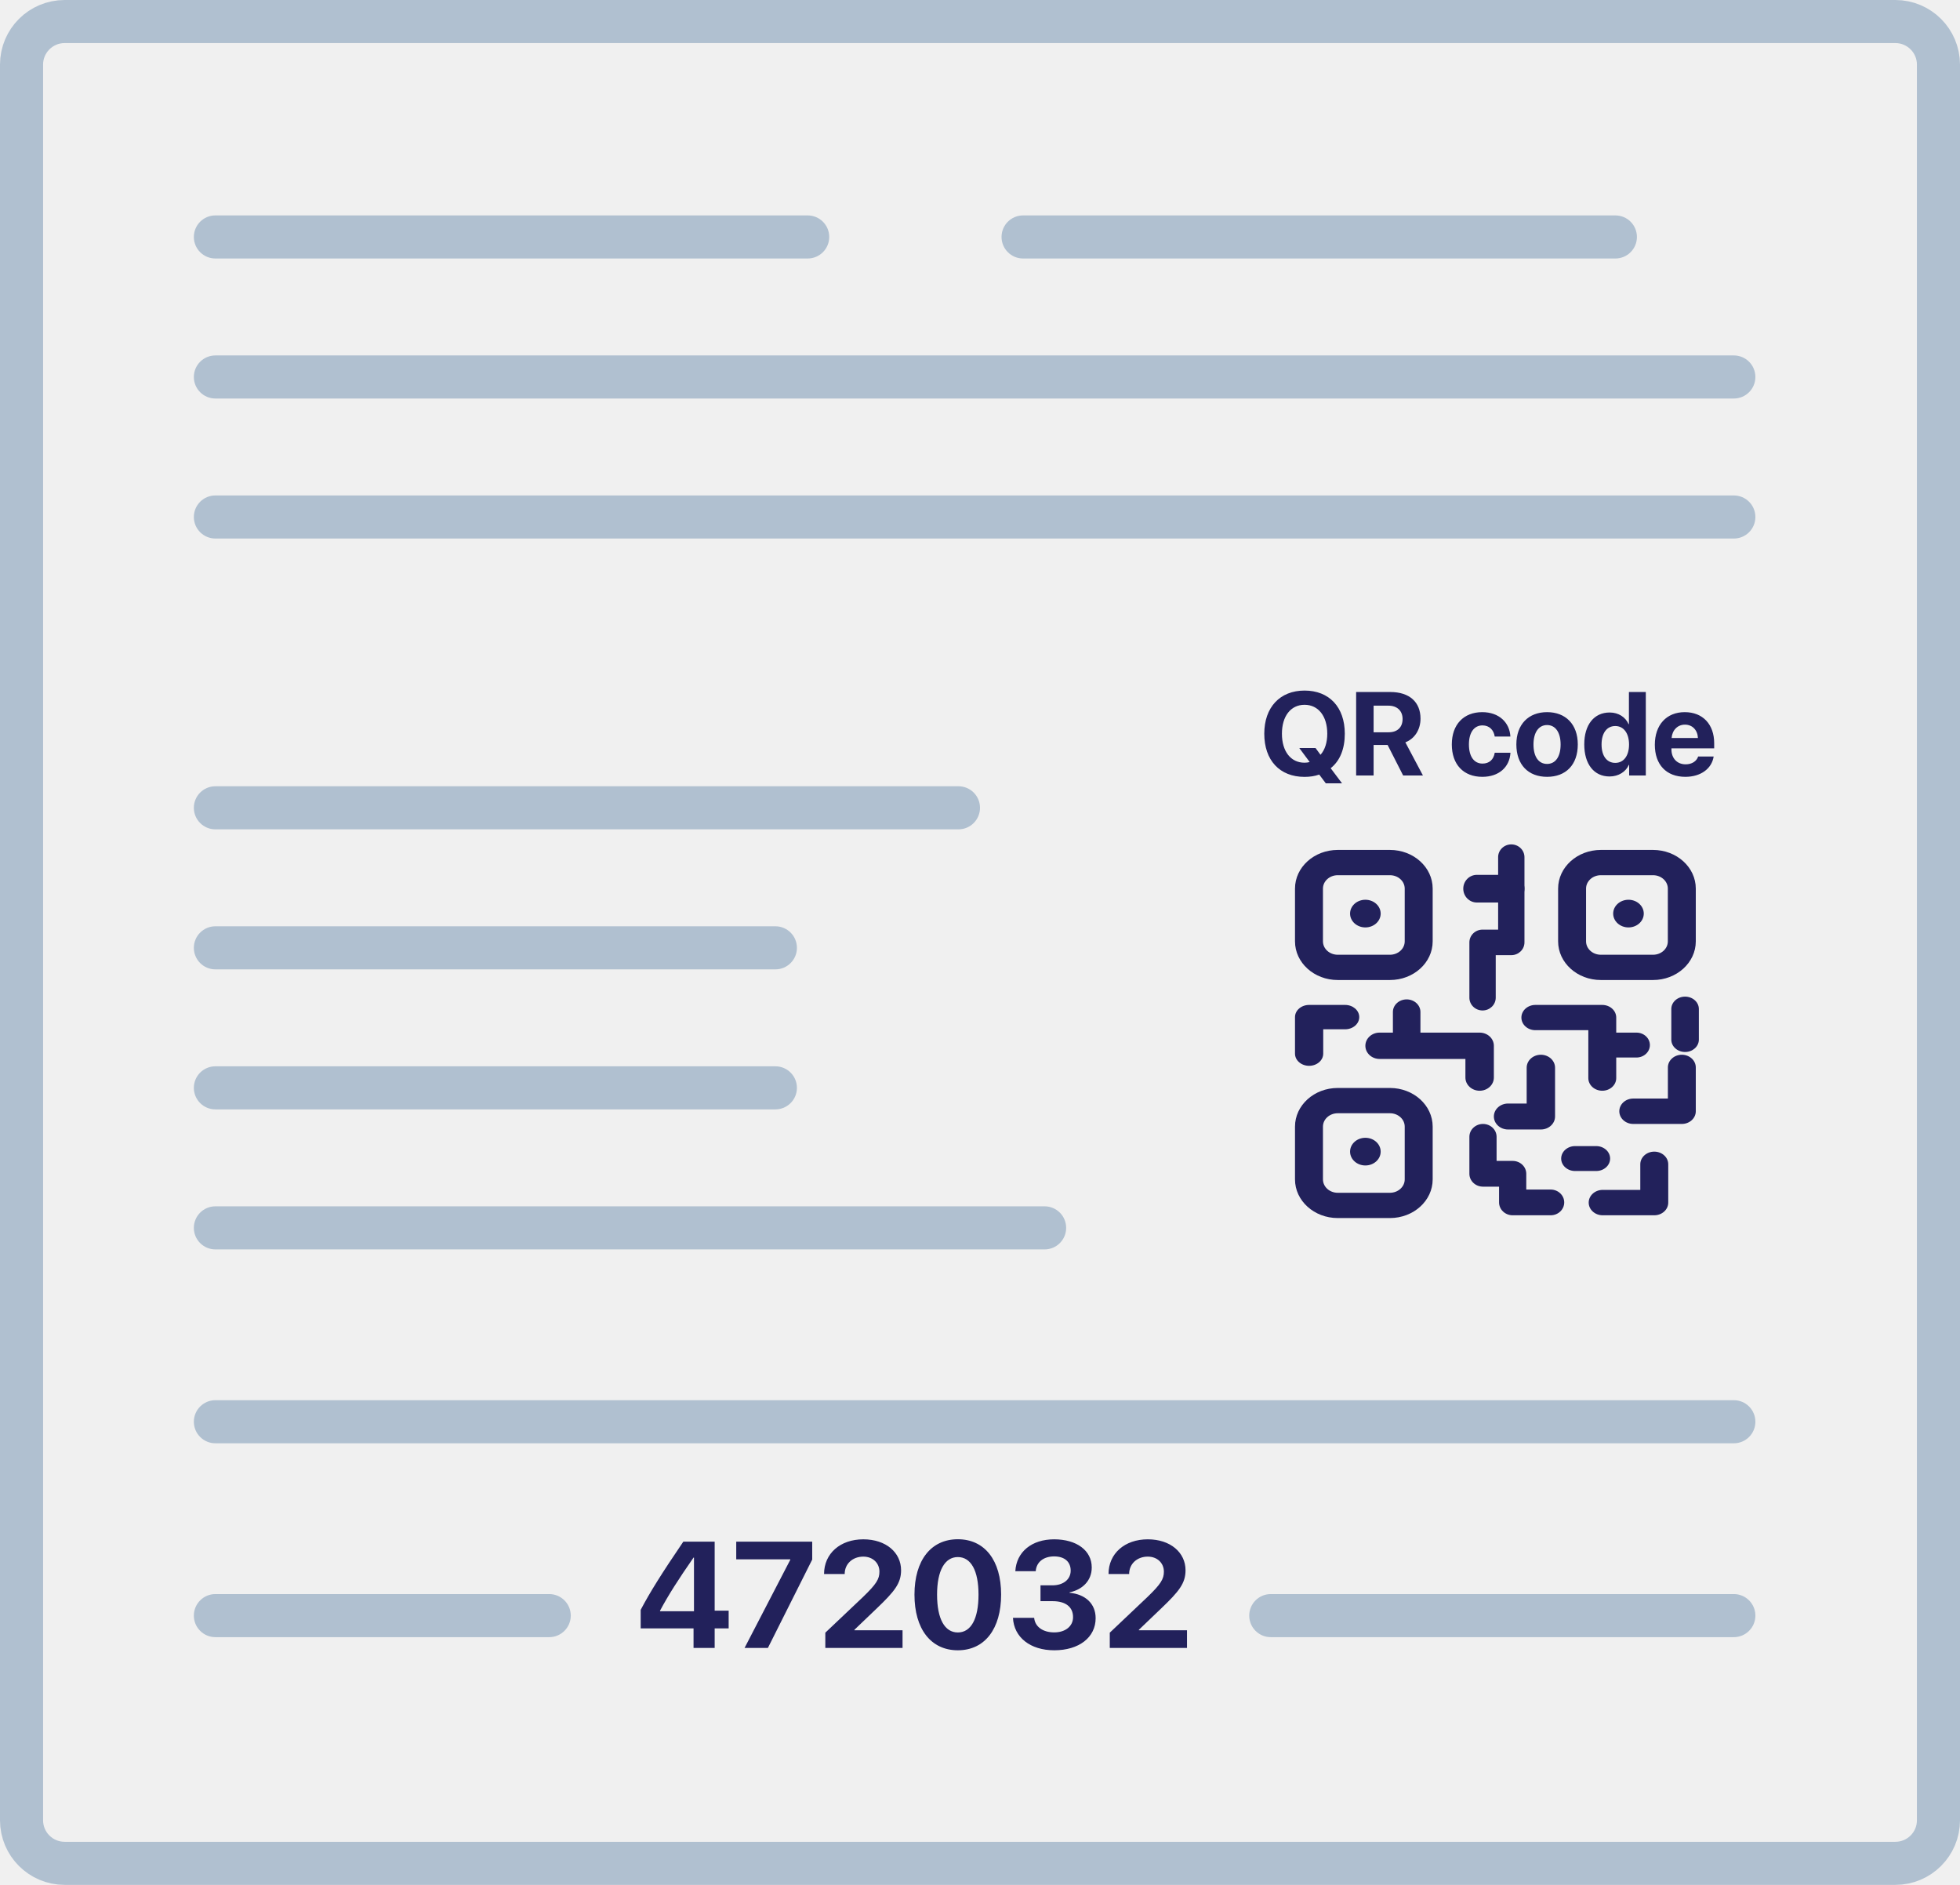
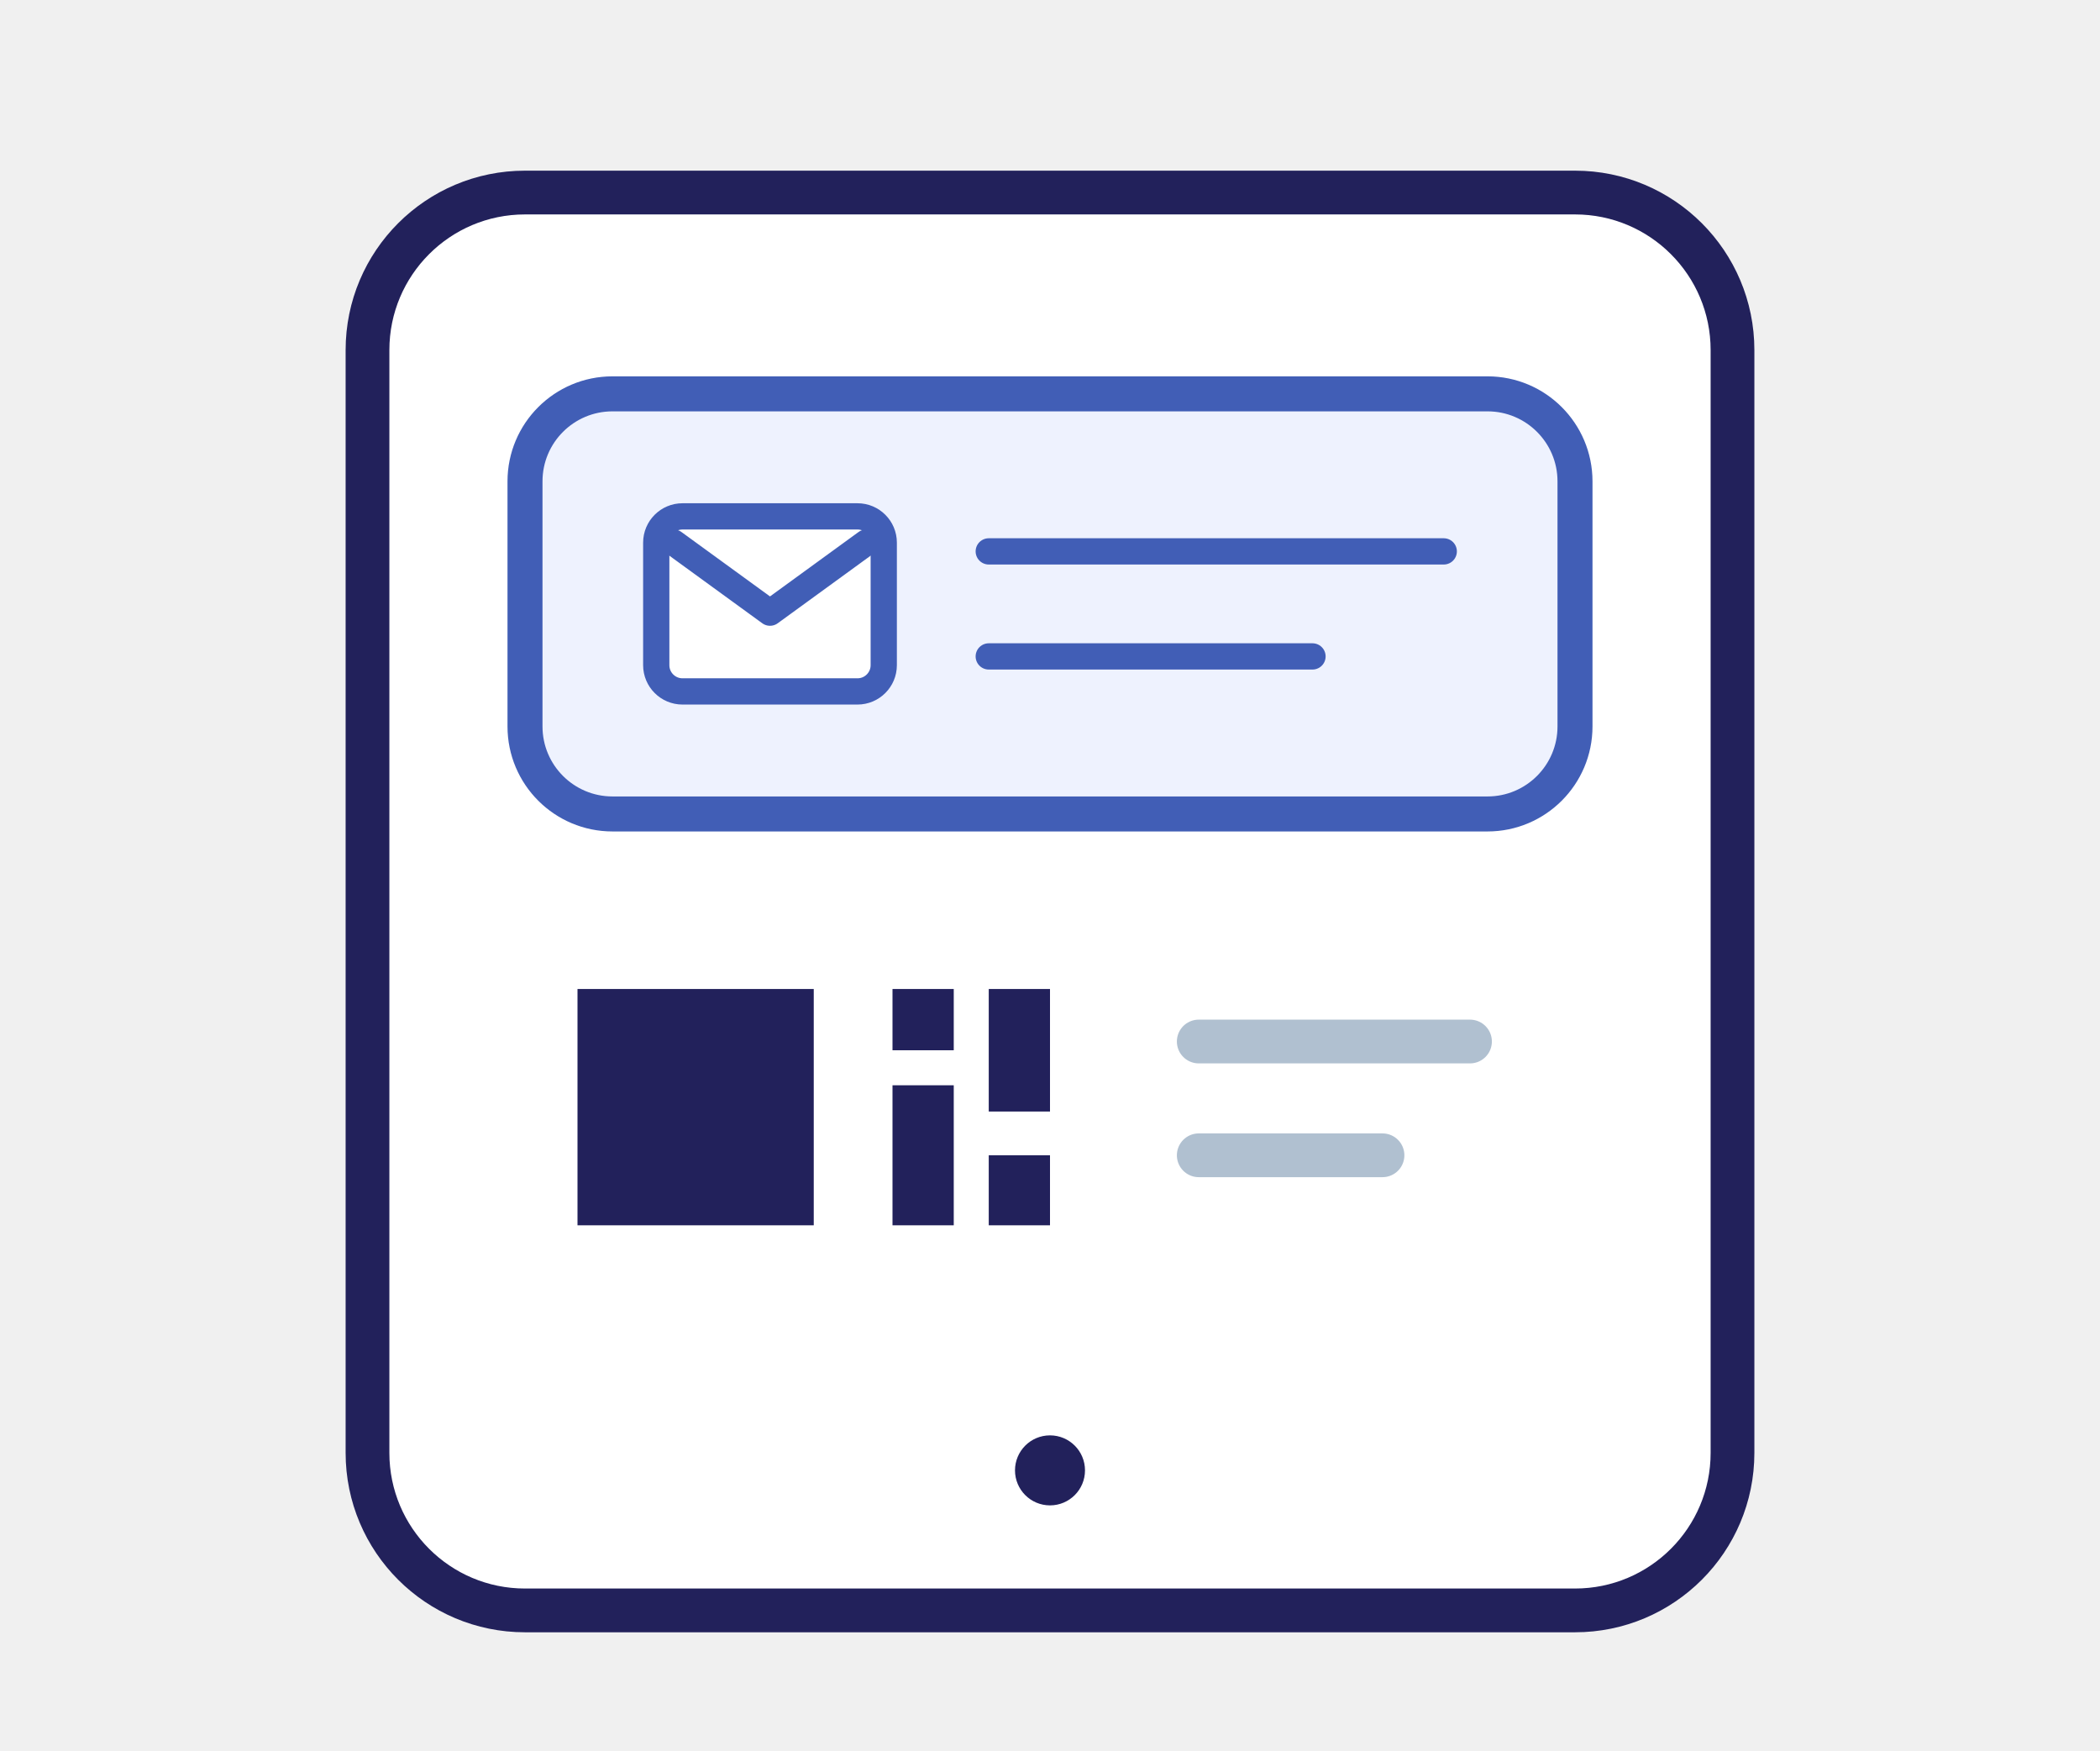
- <svg xmlns="http://www.w3.org/2000/svg" width="182" height="175" viewBox="0 0 182 175" fill="none">
-   <rect x="2" y="2" width="178" height="171" rx="4" stroke="#B0C0D0" stroke-width="4" />
-   <path fill-rule="evenodd" clip-rule="evenodd" d="M124.22 81.257C123.461 81.257 122.846 81.814 122.846 82.5V87.4C122.846 88.087 123.461 88.643 124.22 88.643H129.064C129.823 88.643 130.438 88.087 130.438 87.4V82.5C130.438 81.814 129.823 81.257 129.064 81.257H124.22ZM120.25 82.5C120.25 80.518 122.028 78.911 124.22 78.911H129.064C131.257 78.911 133.034 80.518 133.034 82.5V87.4C133.034 89.383 131.257 90.989 129.064 90.989H124.22C122.028 90.989 120.25 89.383 120.25 87.4V82.5Z" fill="#22215B" />
-   <path d="M126.784 86.106C127.569 86.106 128.205 85.531 128.205 84.822C128.205 84.112 127.569 83.537 126.784 83.537C126 83.537 125.364 84.112 125.364 84.822C125.364 85.531 126 86.106 126.784 86.106Z" fill="#22215B" />
-   <path fill-rule="evenodd" clip-rule="evenodd" d="M124.22 103.358C123.461 103.358 122.846 103.914 122.846 104.6V109.501C122.846 110.187 123.461 110.743 124.22 110.743H129.064C129.823 110.743 130.438 110.187 130.438 109.501V104.6C130.438 103.914 129.823 103.358 129.064 103.358H124.22ZM120.25 104.6C120.25 102.618 122.028 101.011 124.22 101.011H129.064C131.257 101.011 133.034 102.618 133.034 104.6V109.501C133.034 111.483 131.256 113.089 129.064 113.089H124.22C122.028 113.089 120.25 111.483 120.25 109.501V104.6Z" fill="#22215B" />
-   <path d="M126.784 108.207C127.569 108.207 128.205 107.632 128.205 106.922C128.205 106.212 127.569 105.637 126.784 105.637C126 105.637 125.364 106.212 125.364 106.922C125.364 107.632 126 108.207 126.784 108.207Z" fill="#22215B" />
-   <path fill-rule="evenodd" clip-rule="evenodd" d="M148.652 81.257C147.893 81.257 147.277 81.814 147.277 82.5V87.4C147.277 88.087 147.893 88.643 148.652 88.643H153.495C154.255 88.643 154.87 88.087 154.87 87.4V82.5C154.87 81.814 154.255 81.257 153.495 81.257H148.652ZM144.682 82.5C144.682 80.518 146.459 78.911 148.652 78.911H153.495C155.688 78.911 157.466 80.518 157.466 82.5V87.4C157.466 89.383 155.688 90.989 153.495 90.989H148.652C146.459 90.989 144.682 89.383 144.682 87.4V82.5Z" fill="#22215B" />
-   <path d="M151.216 86.106C152 86.106 152.636 85.531 152.636 84.822C152.636 84.112 152 83.537 151.216 83.537C150.431 83.537 149.795 84.112 149.795 84.822C149.795 85.531 150.431 86.106 151.216 86.106Z" fill="#22215B" />
-   <path fill-rule="evenodd" clip-rule="evenodd" d="M140.334 78.397C141.01 78.397 141.557 78.928 141.557 79.582V87.495C141.557 88.15 141.01 88.68 140.334 88.68H138.889V92.631C138.889 93.285 138.341 93.816 137.666 93.816C136.991 93.816 136.443 93.285 136.443 92.631V87.495C136.443 86.84 136.991 86.31 137.666 86.31H139.112V79.582C139.112 78.928 139.659 78.397 140.334 78.397Z" fill="#22215B" />
-   <path fill-rule="evenodd" clip-rule="evenodd" d="M135.875 82.508C135.875 81.799 136.44 81.224 137.137 81.224H140.295C140.992 81.224 141.557 81.799 141.557 82.508C141.557 83.218 140.992 83.793 140.295 83.793H137.137C136.44 83.793 135.875 83.218 135.875 82.508Z" fill="#22215B" />
-   <path fill-rule="evenodd" clip-rule="evenodd" d="M120.25 94.432C120.25 93.808 120.837 93.302 121.56 93.302H124.905C125.629 93.302 126.216 93.808 126.216 94.432C126.216 95.057 125.629 95.563 124.905 95.563H122.871V97.825C122.871 98.449 122.284 98.955 121.56 98.955C120.837 98.955 120.25 98.449 120.25 97.825V94.432Z" fill="#22215B" />
-   <path fill-rule="evenodd" clip-rule="evenodd" d="M126.784 97.094C126.784 96.419 127.376 95.872 128.105 95.872H137.395C138.125 95.872 138.716 96.419 138.716 97.094V100.046C138.716 100.721 138.125 101.269 137.395 101.269C136.666 101.269 136.074 100.721 136.074 100.046V98.317H128.105C127.376 98.317 126.784 97.77 126.784 97.094Z" fill="#22215B" />
-   <path fill-rule="evenodd" clip-rule="evenodd" d="M130.619 92.788C131.325 92.788 131.898 93.311 131.898 93.956V97.017C131.898 97.662 131.325 98.185 130.619 98.185C129.913 98.185 129.341 97.662 129.341 97.017V93.956C129.341 93.311 129.913 92.788 130.619 92.788Z" fill="#22215B" />
-   <path fill-rule="evenodd" clip-rule="evenodd" d="M137.706 104.352C138.404 104.352 138.969 104.887 138.969 105.547V107.784H140.462C141.16 107.784 141.725 108.319 141.725 108.979V110.443H143.987C144.685 110.443 145.25 110.978 145.25 111.638C145.25 112.298 144.685 112.832 143.987 112.832H140.462C139.765 112.832 139.199 112.298 139.199 111.638V110.174H137.706C137.009 110.174 136.443 109.639 136.443 108.979V105.547C136.443 104.887 137.009 104.352 137.706 104.352Z" fill="#22215B" />
-   <path fill-rule="evenodd" clip-rule="evenodd" d="M144.966 107.565C144.966 106.926 145.544 106.408 146.258 106.408H148.219C148.933 106.408 149.511 106.926 149.511 107.565C149.511 108.203 148.933 108.721 148.219 108.721H146.258C145.544 108.721 144.966 108.203 144.966 107.565Z" fill="#22215B" />
-   <path fill-rule="evenodd" clip-rule="evenodd" d="M143.08 97.927C143.808 97.927 144.398 98.467 144.398 99.132V103.661C144.398 104.326 143.808 104.866 143.08 104.866H140.034C139.306 104.866 138.716 104.326 138.716 103.661C138.716 102.996 139.306 102.457 140.034 102.457H141.762V99.132C141.762 98.467 142.352 97.927 143.08 97.927Z" fill="#22215B" />
-   <path fill-rule="evenodd" clip-rule="evenodd" d="M141.272 94.474C141.272 93.827 141.853 93.302 142.569 93.302H148.783C149.499 93.302 150.079 93.827 150.079 94.474V100.096C150.079 100.743 149.499 101.268 148.783 101.268C148.067 101.268 147.487 100.743 147.487 100.096V95.647H142.569C141.853 95.647 141.272 95.122 141.272 94.474Z" fill="#22215B" />
-   <path fill-rule="evenodd" clip-rule="evenodd" d="M147.522 97.028C147.522 96.39 148.081 95.872 148.77 95.872H151.956C152.646 95.872 153.204 96.39 153.204 97.028C153.204 97.667 152.646 98.185 151.956 98.185H148.77C148.081 98.185 147.522 97.667 147.522 97.028Z" fill="#22215B" />
-   <path fill-rule="evenodd" clip-rule="evenodd" d="M156.472 92.531C157.178 92.531 157.75 93.044 157.75 93.678V96.525C157.75 97.158 157.178 97.671 156.472 97.671C155.766 97.671 155.193 97.158 155.193 96.525V93.678C155.193 93.044 155.766 92.531 156.472 92.531Z" fill="#22215B" />
-   <path fill-rule="evenodd" clip-rule="evenodd" d="M156.171 97.927C156.886 97.927 157.466 98.455 157.466 99.106V103.173C157.466 103.824 156.886 104.352 156.171 104.352H151.659C150.944 104.352 150.364 103.824 150.364 103.173C150.364 102.522 150.944 101.994 151.659 101.994H154.875V99.106C154.875 98.455 155.455 97.927 156.171 97.927Z" fill="#22215B" />
-   <path fill-rule="evenodd" clip-rule="evenodd" d="M153.611 106.922C154.328 106.922 154.909 107.45 154.909 108.1V111.654C154.909 112.305 154.328 112.832 153.611 112.832H148.82C148.104 112.832 147.522 112.305 147.522 111.654C147.522 111.003 148.104 110.475 148.82 110.475H152.313V108.1C152.313 107.45 152.894 106.922 153.611 106.922Z" fill="#22215B" />
-   <path d="M121.136 72.129C121.635 72.129 122.092 72.059 122.5 71.914L123.107 72.725H124.616L123.563 71.323C124.439 70.63 124.874 69.513 124.874 68.122C124.874 65.641 123.418 64.115 121.136 64.115C118.853 64.115 117.397 65.668 117.397 68.122C117.397 70.582 118.821 72.129 121.136 72.129ZM121.136 70.813C119.852 70.813 119.036 69.755 119.036 68.122C119.036 66.495 119.852 65.436 121.136 65.436C122.419 65.436 123.247 66.495 123.247 68.122C123.247 68.933 123.026 69.626 122.618 70.077L122.156 69.449H120.647L121.614 70.749C121.469 70.791 121.308 70.813 121.136 70.813ZM127.549 69.164H128.849L130.293 72H132.13L130.498 68.922C131.389 68.573 131.905 67.714 131.905 66.72C131.905 65.189 130.884 64.249 129.101 64.249H125.927V72H127.549V69.164ZM127.549 65.517H128.929C129.735 65.517 130.24 66.001 130.24 66.752C130.24 67.52 129.762 67.988 128.945 67.988H127.549V65.517ZM140.251 68.385C140.182 67.08 139.193 66.119 137.636 66.119C135.912 66.119 134.811 67.268 134.811 69.116C134.811 70.996 135.912 72.124 137.646 72.124C139.161 72.124 140.176 71.248 140.257 69.889H138.796C138.699 70.518 138.291 70.894 137.663 70.894C136.884 70.894 136.4 70.249 136.4 69.116C136.4 68.004 136.884 67.349 137.657 67.349C138.302 67.349 138.705 67.778 138.796 68.385H140.251ZM143.657 72.124C145.397 72.124 146.509 71.012 146.509 69.116C146.509 67.247 145.381 66.119 143.657 66.119C141.933 66.119 140.805 67.252 140.805 69.116C140.805 71.006 141.917 72.124 143.657 72.124ZM143.657 70.926C142.883 70.926 142.395 70.276 142.395 69.121C142.395 67.977 142.894 67.316 143.657 67.316C144.419 67.316 144.914 67.977 144.914 69.121C144.914 70.276 144.425 70.926 143.657 70.926ZM149.458 72.091C150.306 72.091 150.972 71.645 151.251 71.012H151.278V72H152.825V64.249H151.257V67.231H151.225C150.945 66.591 150.301 66.151 149.468 66.151C148.023 66.151 147.11 67.284 147.11 69.11C147.11 70.953 148.018 72.091 149.458 72.091ZM149.989 67.408C150.768 67.408 151.268 68.074 151.268 69.121C151.268 70.174 150.768 70.829 149.989 70.829C149.2 70.829 148.716 70.179 148.716 69.121C148.716 68.068 149.2 67.408 149.989 67.408ZM157.686 70.238C157.541 70.679 157.101 70.963 156.526 70.963C155.726 70.963 155.205 70.399 155.205 69.578V69.481H159.174V69.003C159.174 67.252 158.116 66.119 156.44 66.119C154.737 66.119 153.663 67.311 153.663 69.148C153.663 70.99 154.727 72.124 156.499 72.124C157.922 72.124 158.954 71.366 159.125 70.238H157.686ZM156.456 67.279C157.154 67.279 157.632 67.784 157.665 68.519H155.221C155.274 67.8 155.769 67.279 156.456 67.279Z" fill="#22215B" />
-   <rect x="18" y="20" width="59" height="4" rx="2" fill="#B0C0D0" />
-   <rect x="93" y="20" width="59" height="4" rx="2" fill="#B0C0D0" />
-   <rect x="18" y="33" width="145" height="4" rx="2" fill="#B0C0D0" />
-   <rect x="18" y="46" width="145" height="4" rx="2" fill="#B0C0D0" />
-   <rect x="18" y="73" width="73" height="4" rx="2" fill="#B0C0D0" />
-   <rect x="18" y="86" width="56" height="4" rx="2" fill="#B0C0D0" />
-   <rect x="18" y="99" width="56" height="4" rx="2" fill="#B0C0D0" />
-   <rect x="18" y="112" width="81" height="4" rx="2" fill="#B0C0D0" />
-   <rect x="18" y="130" width="145" height="4" rx="2" fill="#B0C0D0" />
-   <rect x="18" y="148" width="35" height="4" rx="2" fill="#B0C0D0" />
-   <rect x="116" y="148" width="47" height="4" rx="2" fill="#B0C0D0" />
-   <path d="M64.4 153H66.362V151.188H67.661V149.541H66.362V143.136H63.45C61.427 146.109 60.353 147.832 59.492 149.466V151.188H64.4V153ZM61.29 149.541C62.076 148.071 62.972 146.67 64.4 144.612H64.441V149.596H61.29V149.541ZM69.138 153H71.305L75.42 144.797V143.136H68.365V144.776H73.383V144.817L69.138 153ZM76.52 146.137H78.435C78.435 145.187 79.18 144.523 80.164 144.523C81.053 144.523 81.661 145.125 81.661 145.918C81.661 146.602 81.381 147.073 80.13 148.276L76.637 151.585V153H83.808V151.359H79.337V151.318L81.408 149.336C83.076 147.743 83.671 146.998 83.671 145.788C83.671 144.147 82.276 142.917 80.164 142.917C78.024 142.917 76.52 144.236 76.52 146.137ZM88.941 153.219C91.443 153.219 92.961 151.229 92.961 148.044C92.961 144.858 91.43 142.91 88.941 142.91C86.453 142.91 84.915 144.865 84.915 148.051C84.915 151.243 86.439 153.219 88.941 153.219ZM88.941 151.564C87.725 151.564 87.014 150.313 87.014 148.051C87.014 145.809 87.738 144.564 88.941 144.564C90.151 144.564 90.862 145.802 90.862 148.051C90.862 150.313 90.158 151.564 88.941 151.564ZM96.618 148.659H97.746C98.942 148.659 99.647 149.192 99.64 150.149C99.64 150.983 98.929 151.558 97.897 151.558C96.81 151.558 96.099 151.011 96.03 150.204H94.061C94.15 152.016 95.668 153.219 97.897 153.219C100.187 153.219 101.738 152.029 101.738 150.238C101.738 148.885 100.781 148.017 99.318 147.88V147.839C100.48 147.6 101.376 146.786 101.376 145.528C101.376 143.949 99.968 142.917 97.883 142.917C95.818 142.917 94.383 144.072 94.28 145.877H96.174C96.235 145.022 96.912 144.503 97.883 144.503C98.867 144.503 99.421 145.016 99.421 145.822C99.421 146.629 98.751 147.189 97.719 147.189H96.618V148.659ZM102.935 146.137H104.849C104.849 145.187 105.594 144.523 106.578 144.523C107.467 144.523 108.075 145.125 108.075 145.918C108.075 146.602 107.795 147.073 106.544 148.276L103.051 151.585V153H110.222V151.359H105.751V151.318L107.822 149.336C109.49 147.743 110.085 146.998 110.085 145.788C110.085 144.147 108.69 142.917 106.578 142.917C104.438 142.917 102.935 144.236 102.935 146.137Z" fill="#22215B" />
+ <svg xmlns="http://www.w3.org/2000/svg" width="240" height="200" viewBox="0 0 240 200" fill="none">
+   <rect x="42" y="22" width="156" height="162" rx="18" fill="white" stroke="#22215B" stroke-width="5" />
+   <rect x="60" y="45" width="120" height="48" rx="10" fill="#EEF2FE" stroke="#415EB6" stroke-width="4" />
+   <rect x="75" y="59" width="26" height="20" rx="3" fill="white" stroke="#415EB6" stroke-width="3" />
+   <path d="M77 62L88 70L99 62M113 63H165M113 75H150" stroke="#415EB6" stroke-width="3" stroke-linecap="round" stroke-linejoin="round" />
+   <path d="M66 113H93V140H66V113ZM72 119H80V127H72V119ZM82 130H88V136H82V130ZM102 113H109V120H102V113ZM113 113H120V127H113V113ZM102 124H109V140H102V124ZM113 132H120V140H113V132Z" fill="#22215B" />
+   <path d="M137 119H168M137 132H158" stroke="#B0C0D0" stroke-width="5" stroke-linecap="round" />
+   <circle cx="120" cy="168" r="4" fill="#22215B" />
</svg>
